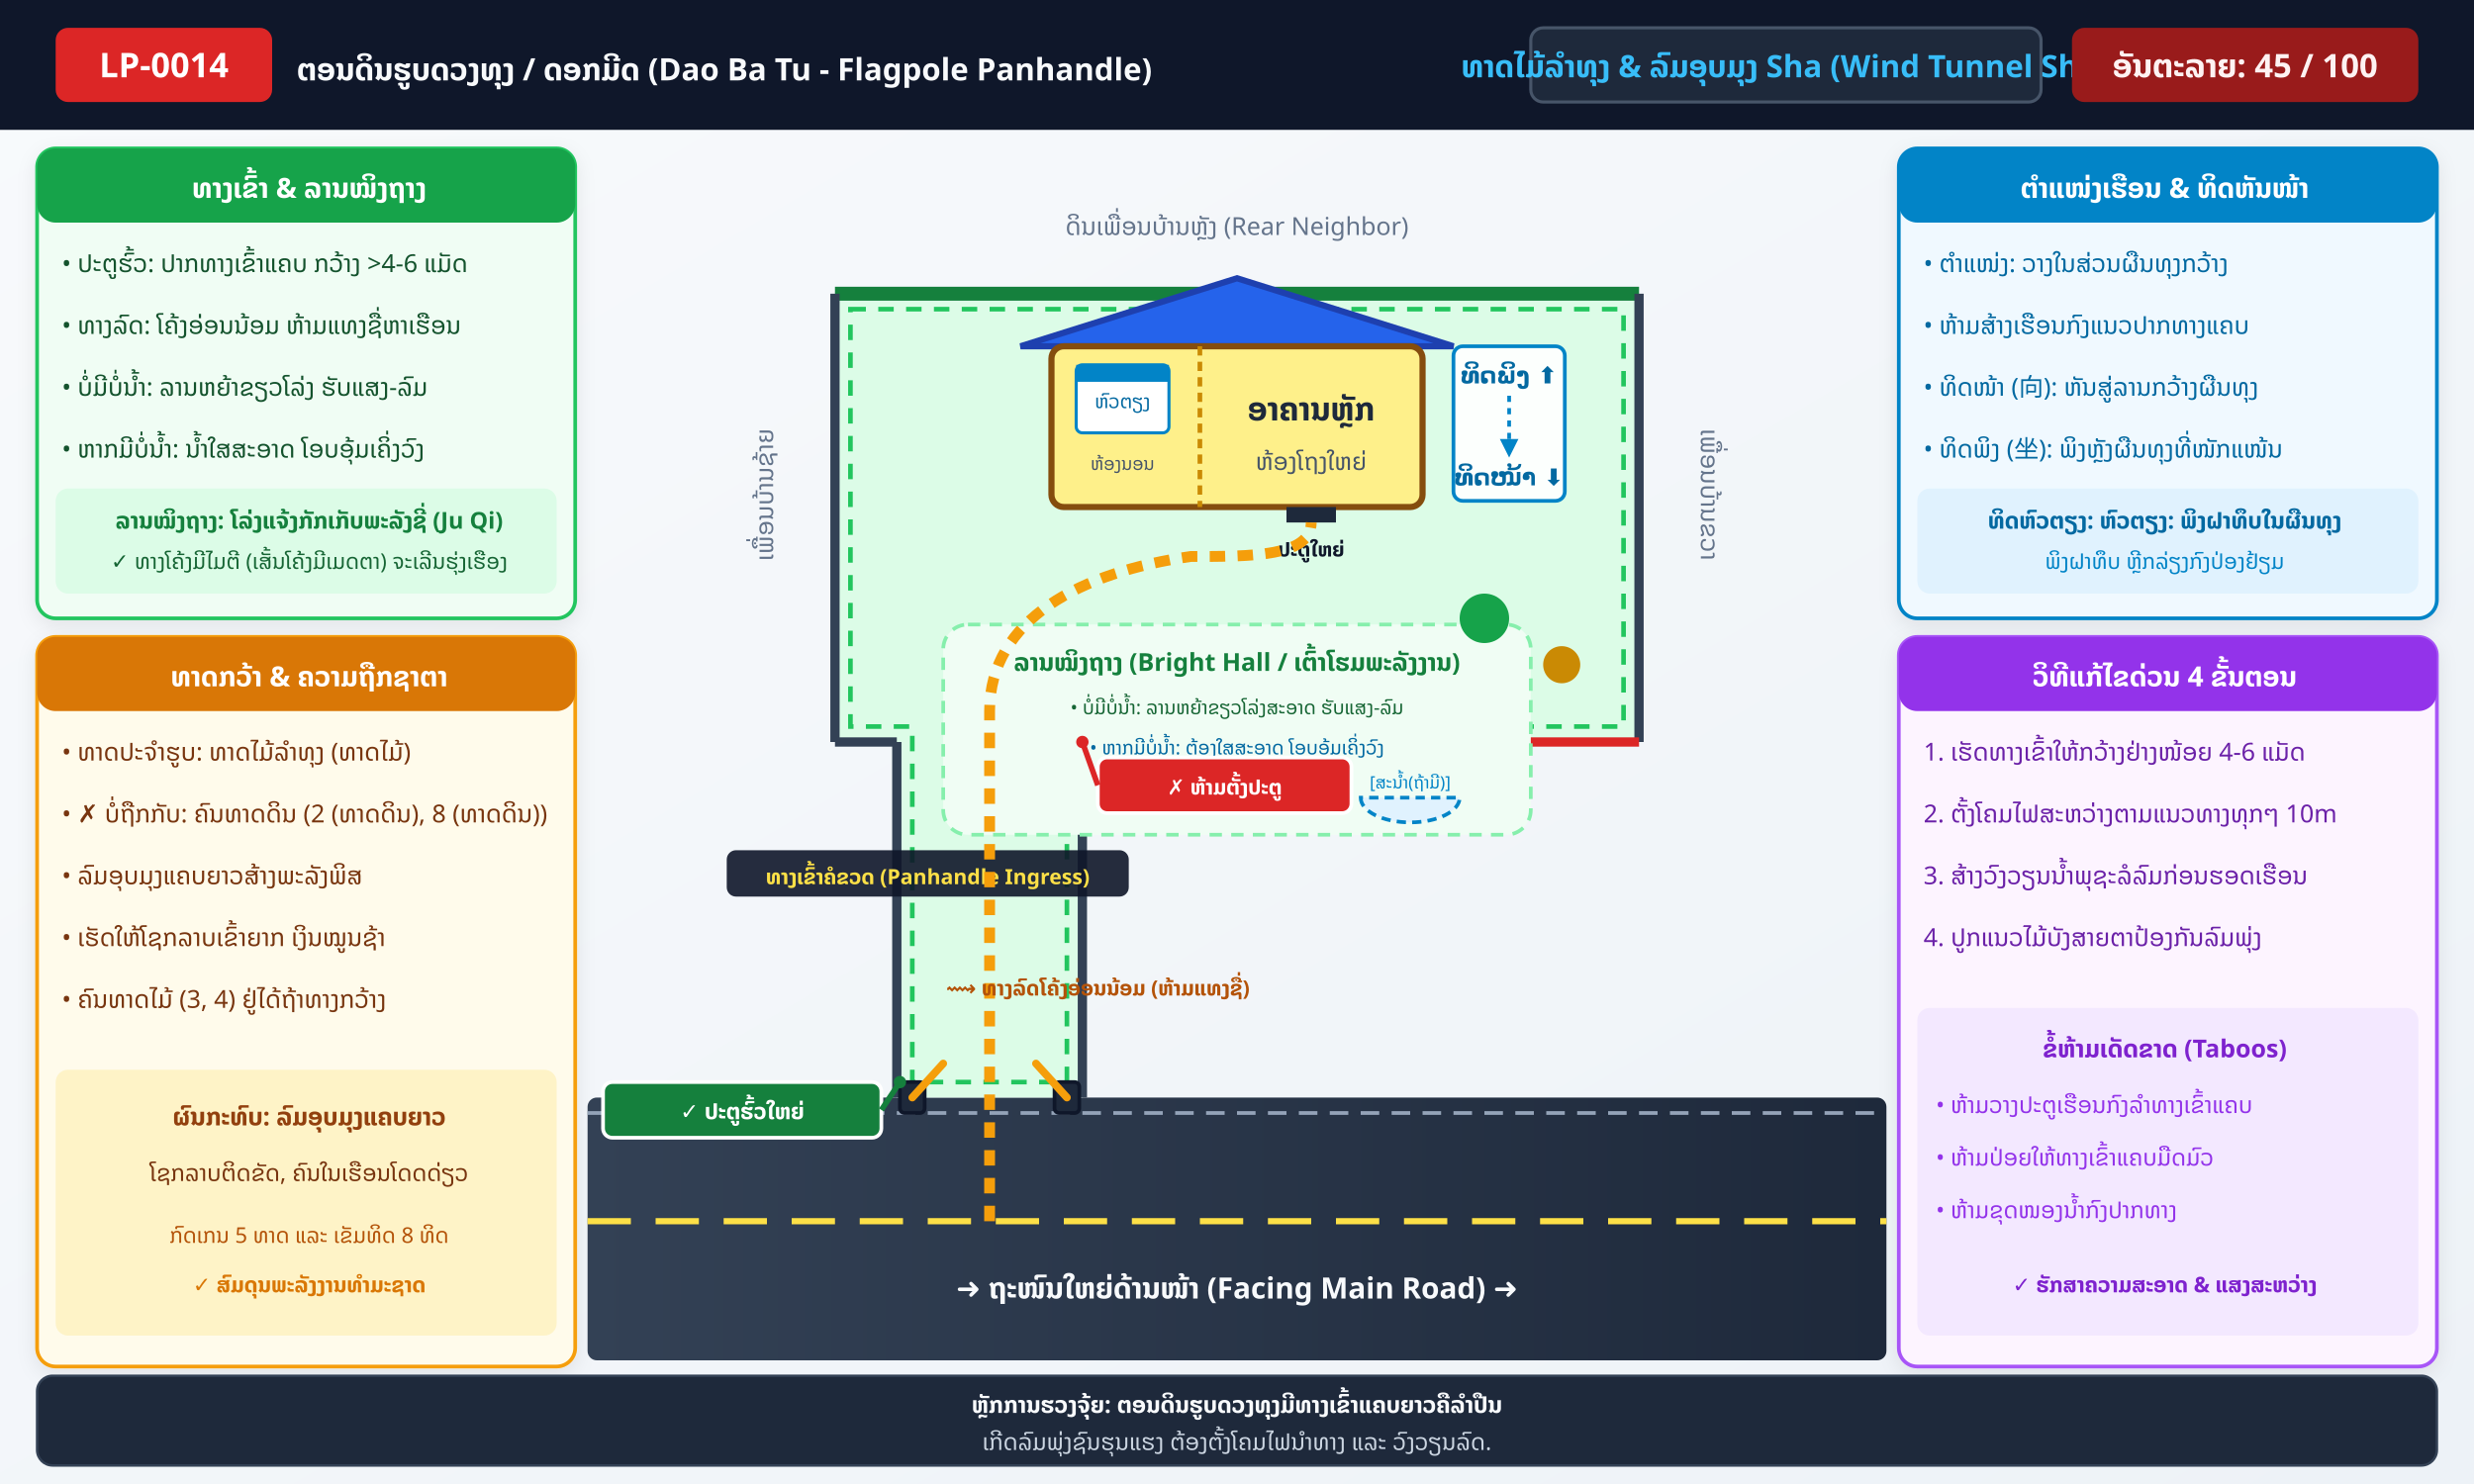
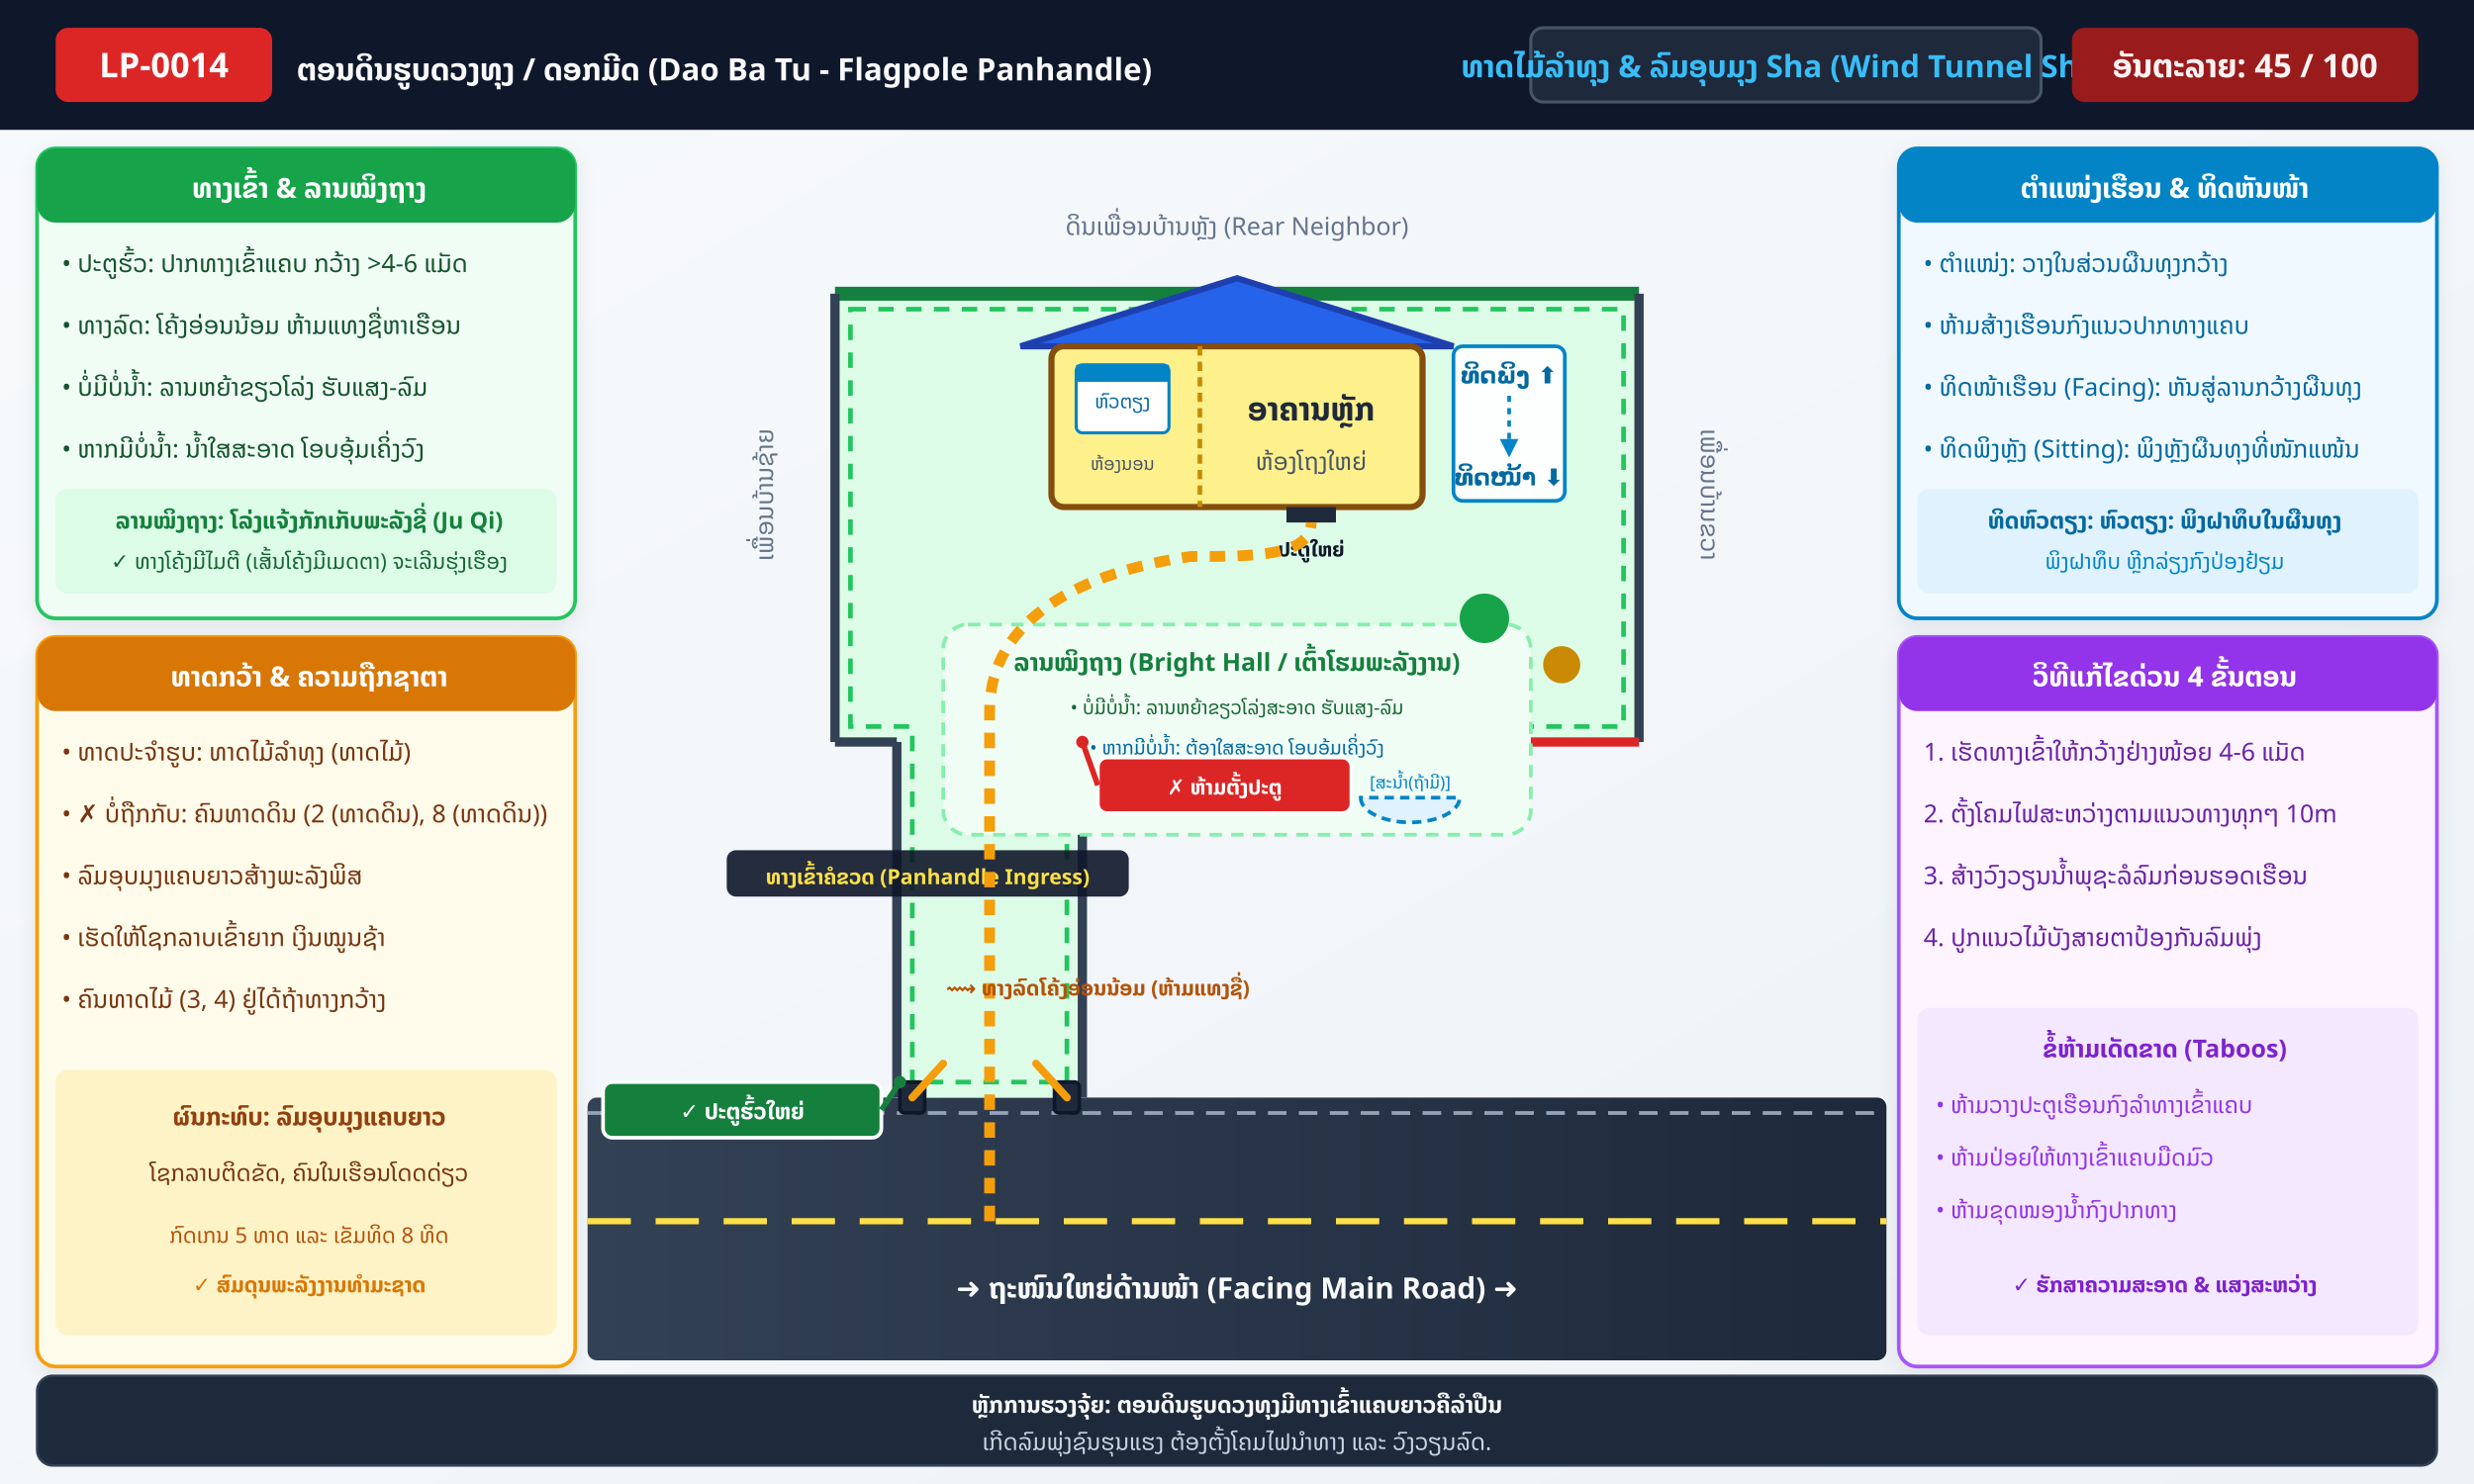
<svg xmlns="http://www.w3.org/2000/svg" viewBox="0 0 800 480" width="800" height="480">
  <defs>
    <linearGradient id="bgGrad" x1="0%" y1="0%" x2="100%" y2="100%">
      <stop offset="0%" stop-color="#F8FAFC" />
      <stop offset="100%" stop-color="#EDF2F7" />
    </linearGradient>
    <linearGradient id="roadGrad" x1="0%" y1="0%" x2="100%" y2="0%">
      <stop offset="0%" stop-color="#334155" />
      <stop offset="100%" stop-color="#1E293B" />
    </linearGradient>
    <filter id="shadow" x="-5%" y="-5%" width="110%" height="110%">
      <feDropShadow dx="0" dy="2" stdDeviation="3" flood-opacity="0.08" />
    </filter>
  </defs>
  <rect width="800" height="480" fill="url(#bgGrad)" />
  <rect x="0" y="0" width="800" height="42" fill="#0F172A" />
  <rect x="18" y="9" width="70" height="24" rx="4" fill="#DC2626" />
  <text x="53" y="25" font-family="'Segoe UI', sans-serif" font-weight="bold" font-size="11" fill="#FFFFFF" text-anchor="middle">LP-0014</text>
  <text x="96" y="26" font-family="'Noto Sans Lao', 'Segoe UI', sans-serif" font-weight="bold" font-size="10" fill="#F8FAFC">ຕອນດິນຮູບດວງທຸງ / ດອກມີດ (Dao Ba Tu - Flagpole Panhandle)</text>
  <rect x="495" y="9" width="165" height="24" rx="4" fill="#1E293B" stroke="#475569" stroke-width="1" />
  <text x="577" y="25" font-family="'Noto Sans Lao', 'Segoe UI', sans-serif" font-weight="bold" font-size="10" fill="#38BDF8" text-anchor="middle">ທາດໄມ້ລຳທຸງ &amp; ລົມອຸບມຸງ Sha (Wind Tunnel Sha)</text>
  <rect x="670" y="9" width="112" height="24" rx="4" fill="#991B1B" />
  <text x="726" y="25" font-family="'Noto Sans Lao', 'Segoe UI', sans-serif" font-weight="bold" font-size="10.5" fill="#FEF2F2" text-anchor="middle">ອັນຕະລາຍ: 45 / 100</text>
  <rect x="12" y="48" width="174" height="152" rx="6" fill="#F0FDF4" stroke="#22C55E" stroke-width="1.2" filter="url(#shadow)" />
  <rect x="12" y="48" width="174" height="24" rx="6" fill="#16A34A" />
  <text x="100" y="64" font-family="'Noto Sans Lao', 'Segoe UI', sans-serif" font-weight="bold" font-size="9" fill="#FFFFFF" text-anchor="middle">ທາງເຂົ້າ &amp; ລານໝິງຖາງ</text>
  <text x="20" y="88" font-family="'Noto Sans Lao', 'Segoe UI', sans-serif" font-size="8" fill="#14532D">• ປະຕູຮົ້ວ: ປາກທາງເຂົ້າແຄບ ກວ້າງ &gt;4-6 ແມັດ</text>
  <text x="20" y="108" font-family="'Noto Sans Lao', 'Segoe UI', sans-serif" font-size="8" fill="#14532D">• ທາງລົດ: ໂຄ້ງອ່ອນນ້ອມ ຫ້າມແທງຊື່ຫາເຮືອນ</text>
  <text x="20" y="128" font-family="'Noto Sans Lao', 'Segoe UI', sans-serif" font-size="8" fill="#14532D">• ບໍ່ມີບໍ່ນ້ຳ: ລານຫຍ້າຂຽວໂລ່ງ ຮັບແສງ-ລົມ</text>
  <text x="20" y="148" font-family="'Noto Sans Lao', 'Segoe UI', sans-serif" font-size="8" fill="#14532D">• ຫາກມີບໍ່ນ້ຳ: ນ້ຳໃສສະອາດ ໂອບອຸ້ມເຄິ່ງວົງ</text>
  <rect x="18" y="158" width="162" height="34" rx="4" fill="#DCFCE7" />
  <text x="100" y="171" font-family="'Noto Sans Lao', 'Segoe UI', sans-serif" font-weight="bold" font-size="7.5" fill="#15803D" text-anchor="middle">ລານໝິງຖາງ: ໂລ່ງແຈ້ງກັກເກັບພະລັງຊີ່ (Ju Qi)</text>
  <text x="100" y="184" font-family="'Noto Sans Lao', 'Segoe UI', sans-serif" font-size="7" fill="#166534" text-anchor="middle">✓ ທາງໂຄ້ງມີໄມຕີ (ເສັ້ນໂຄ້ງມີເມດຕາ) ຈະເລີນຮຸ່ງເຮືອງ</text>
  <rect x="12" y="206" width="174" height="236" rx="6" fill="#FFFBEB" stroke="#F59E0B" stroke-width="1.2" filter="url(#shadow)" />
  <rect x="12" y="206" width="174" height="24" rx="6" fill="#D97706" />
  <text x="100" y="222" font-family="'Noto Sans Lao', 'Segoe UI', sans-serif" font-weight="bold" font-size="9" fill="#FFFFFF" text-anchor="middle">ທາດກວ້າ &amp; ຄວາມຖືກຊາຕາ</text>
  <text x="20" y="246" font-family="'Noto Sans Lao', 'Segoe UI', sans-serif" font-size="8" fill="#78350F">• ທາດປະຈຳຮູບ: ທາດໄມ້ລຳທຸງ (ທາດໄມ້)</text>
  <text x="20" y="266" font-family="'Noto Sans Lao', 'Segoe UI', sans-serif" font-size="8" fill="#78350F">• ✗ ບໍ່ຖືກກັບ: ຄົນທາດດິນ (2 (ທາດດິນ), 8 (ທາດດິນ))</text>
  <text x="20" y="286" font-family="'Noto Sans Lao', 'Segoe UI', sans-serif" font-size="8" fill="#78350F">• ລົມອຸບມຸງແຄບຍາວສ້າງພະລັງພິສ</text>
  <text x="20" y="306" font-family="'Noto Sans Lao', 'Segoe UI', sans-serif" font-size="8" fill="#78350F">• ເຮັດໃຫ້ໂຊກລາບເຂົ້າຍາກ ເງິນໝູນຊ້າ</text>
  <text x="20" y="326" font-family="'Noto Sans Lao', 'Segoe UI', sans-serif" font-size="8" fill="#78350F">• ຄົນທາດໄມ້ (3, 4) ຢູ່ໄດ້ຖ້າທາງກວ້າງ</text>
  <rect x="18" y="346" width="162" height="86" rx="4" fill="#FEF3C7" />
  <text x="100" y="364" font-family="'Noto Sans Lao', 'Segoe UI', sans-serif" font-weight="bold" font-size="8" fill="#92400E" text-anchor="middle">ຜົນກະທົບ: ລົມອຸບມຸງແຄບຍາວ</text>
  <text x="100" y="382" font-family="'Noto Sans Lao', 'Segoe UI', sans-serif" font-size="7.5" fill="#78350F" text-anchor="middle">ໂຊກລາບຕິດຂັດ, ຄົນໃນເຮືອນໂດດດ່ຽວ</text>
  <text x="100" y="402" font-family="'Noto Sans Lao', 'Segoe UI', sans-serif" font-size="7" fill="#B45309" text-anchor="middle">ກົດເກນ 5 ທາດ ແລະ ເຂັມທິດ 8 ທິດ</text>
  <text x="100" y="418" font-family="'Noto Sans Lao', 'Segoe UI', sans-serif" font-weight="bold" font-size="7" fill="#D97706" text-anchor="middle">✓ ສົມດຸນພະລັງງານທຳມະຊາດ</text>
  <rect x="614" y="48" width="174" height="152" rx="6" fill="#F0F9FF" stroke="#0284C7" stroke-width="1.2" filter="url(#shadow)" />
  <rect x="614" y="48" width="174" height="24" rx="6" fill="#0284C7" />
  <text x="700" y="64" font-family="'Noto Sans Lao', 'Segoe UI', sans-serif" font-weight="bold" font-size="9" fill="#FFFFFF" text-anchor="middle">ຕຳແໜ່ງເຮືອນ &amp; ທິດຫັນໜ້າ</text>
  <text x="622" y="88" font-family="'Noto Sans Lao', 'Segoe UI', sans-serif" font-size="8" fill="#0369A1">• ຕຳແໜ່ງ: ວາງໃນສ່ວນຜືນທຸງກວ້າງ</text>
  <text x="622" y="108" font-family="'Noto Sans Lao', 'Segoe UI', sans-serif" font-size="8" fill="#0369A1">• ຫ້າມສ້າງເຮືອນກົງແນວປາກທາງແຄບ</text>
-   <text x="622" y="128" font-family="'Noto Sans Lao', 'Segoe UI', sans-serif" font-size="8" fill="#0369A1">• ທິດໜ້າ (向): ຫັນສູ່ລານກວ້າງຜືນທຸງ</text>
-   <text x="622" y="148" font-family="'Noto Sans Lao', 'Segoe UI', sans-serif" font-size="8" fill="#0369A1">• ທິດພິງ (坐): ພິງຫຼັງຜືນທຸງທີ່ໜັກແໜ້ນ</text>
+   <text x="622" y="128" font-family="'Noto Sans Lao', 'Segoe UI', sans-serif" font-size="8" fill="#0369A1">• ທິດໜ້າເຮືອນ (Facing): ຫັນສູ່ລານກວ້າງຜືນທຸງ</text>
+   <text x="622" y="148" font-family="'Noto Sans Lao', 'Segoe UI', sans-serif" font-size="8" fill="#0369A1">• ທິດພິງຫຼັງ (Sitting): ພິງຫຼັງຜືນທຸງທີ່ໜັກແໜ້ນ</text>
  <rect x="620" y="158" width="162" height="34" rx="4" fill="#E0F2FE" />
  <text x="700" y="171" font-family="'Noto Sans Lao', 'Segoe UI', sans-serif" font-weight="bold" font-size="7.5" fill="#0369A1" text-anchor="middle">ທິດຫົວຕຽງ: ຫົວຕຽງ: ພິງຝາທຶບໃນຜືນທຸງ</text>
  <text x="700" y="184" font-family="'Noto Sans Lao', 'Segoe UI', sans-serif" font-size="7" fill="#0284C7" text-anchor="middle">ພິງຝາທຶບ ຫຼີກລ່ຽງກົງປ່ອງຢ້ຽມ</text>
  <rect x="614" y="206" width="174" height="236" rx="6" fill="#FDF4FF" stroke="#A855F7" stroke-width="1.2" filter="url(#shadow)" />
  <rect x="614" y="206" width="174" height="24" rx="6" fill="#9333EA" />
  <text x="700" y="222" font-family="'Noto Sans Lao', 'Segoe UI', sans-serif" font-weight="bold" font-size="9" fill="#FFFFFF" text-anchor="middle">ວິທີແກ້ໄຂດ່ວນ 4 ຂັ້ນຕອນ</text>
  <text x="622" y="246" font-family="'Noto Sans Lao', 'Segoe UI', sans-serif" font-size="8" fill="#6B21A8">1. ເຮັດທາງເຂົ້າໃຫ້ກວ້າງຢ່າງໜ້ອຍ 4-6 ແມັດ</text>
  <text x="622" y="266" font-family="'Noto Sans Lao', 'Segoe UI', sans-serif" font-size="8" fill="#6B21A8">2. ຕັ້ງໂຄມໄຟສະຫວ່າງຕາມແນວທາງທຸກໆ 10m</text>
  <text x="622" y="286" font-family="'Noto Sans Lao', 'Segoe UI', sans-serif" font-size="8" fill="#6B21A8">3. ສ້າງວົງວຽນນ້ຳພຸຊະລໍລົມກ່ອນຮອດເຮືອນ</text>
  <text x="622" y="306" font-family="'Noto Sans Lao', 'Segoe UI', sans-serif" font-size="8" fill="#6B21A8">4. ປູກແນວໄມ້ບັງສາຍຕາປ້ອງກັນລົມພຸ່ງ</text>
  <rect x="620" y="326" width="162" height="106" rx="4" fill="#F3E8FF" />
  <text x="700" y="342" font-family="'Noto Sans Lao', 'Segoe UI', sans-serif" font-weight="bold" font-size="8" fill="#7E22CE" text-anchor="middle">ຂໍ້ຫ້າມເດັດຂາດ (Taboos)</text>
  <text x="626" y="360" font-family="'Noto Sans Lao', 'Segoe UI', sans-serif" font-size="7.5" fill="#9333EA">• ຫ້າມວາງປະຕູເຮືອນກົງລຳທາງເຂົ້າແຄບ</text>
  <text x="626" y="377" font-family="'Noto Sans Lao', 'Segoe UI', sans-serif" font-size="7.5" fill="#9333EA">• ຫ້າມປ່ອຍໃຫ້ທາງເຂົ້າແຄບມືດມົວ</text>
  <text x="626" y="394" font-family="'Noto Sans Lao', 'Segoe UI', sans-serif" font-size="7.5" fill="#9333EA">• ຫ້າມຂຸດໜອງນ້ຳກົງປາກທາງ</text>
  <text x="700" y="418" font-family="'Noto Sans Lao', 'Segoe UI', sans-serif" font-weight="bold" font-size="7" fill="#7E22CE" text-anchor="middle">✓ ຮັກສາຄວາມສະອາດ &amp; ແສງສະຫວ່າງ</text>
  <rect x="190" y="355" width="420" height="85" fill="url(#roadGrad)" rx="3" />
  <line x1="190" y1="395" x2="610" y2="395" stroke="#FDE047" stroke-width="2" stroke-dasharray="14,8" />
  <line x1="190" y1="360" x2="610" y2="360" stroke="#94A3B8" stroke-width="1.2" stroke-dasharray="6,4" />
  <text x="400" y="420" font-family="'Noto Sans Lao', 'Segoe UI', sans-serif" font-weight="bold" font-size="9.5" fill="#F8FAFC" text-anchor="middle">➜ ຖະໜົນໃຫຍ່ດ້ານໜ້າ (Facing Main Road) ➜</text>
  <g>
    <text x="400" y="76" font-family="'Noto Sans Lao', 'Segoe UI', sans-serif" font-size="8" fill="#64748B" text-anchor="middle">ດິນເພື່ອນບ້ານຫຼັງ (Rear Neighbor)</text>
    <text x="250" y="160" font-family="'Noto Sans Lao', 'Segoe UI', sans-serif" font-size="8" fill="#64748B" text-anchor="middle" transform="rotate(-90 250 160)">ເພື່ອນບ້ານຊ້າຍ</text>
    <text x="550" y="160" font-family="'Noto Sans Lao', 'Segoe UI', sans-serif" font-size="8" fill="#64748B" text-anchor="middle" transform="rotate(90 550 160)">ເພື່ອນບ້ານຂວາ</text>
    <path d="M 270 95 L 530 95 L 530 240 L 350 240 L 350 355 L 290 355 L 290 240 L 270 240 Z" fill="#DCFCE7" />
    <path d="M 275 100 L 525 100 L 525 235 L 345 235 L 345 350 L 295 350 L 295 235 L 275 235 Z" fill="none" stroke="#22C55E" stroke-width="1.5" stroke-dasharray="5,4" />
    <line x1="270" y1="95" x2="530" y2="95" stroke="#15803D" stroke-width="4.5" />
    <line x1="270" y1="95" x2="270" y2="240" stroke="#334155" stroke-width="3" />
    <line x1="270" y1="240" x2="290" y2="240" stroke="#334155" stroke-width="3" />
    <line x1="290" y1="240" x2="290" y2="355" stroke="#334155" stroke-width="3" />
    <line x1="530" y1="95" x2="530" y2="240" stroke="#334155" stroke-width="3" />
    <line x1="530" y1="240" x2="350" y2="240" stroke="#DC2626" stroke-width="3" />
    <line x1="350" y1="240" x2="350" y2="355" stroke="#334155" stroke-width="3" />
    <rect x="235" y="275" width="130" height="15" rx="3" fill="#0F172A" fill-opacity="0.9" />
    <text x="300" y="286" font-family="'Noto Sans Lao', 'Segoe UI', sans-serif" font-weight="bold" font-size="6.8" fill="#FDE047" text-anchor="middle">ທາງເຂົ້າຄໍຂວດ (Panhandle Ingress)</text>
    <polygon points="330,112 400,90 470,112" fill="#2563EB" stroke="#1E40AF" stroke-width="2" />
    <rect x="340" y="112" width="120" height="52" fill="#FEF08A" stroke="#854D0E" stroke-width="2" rx="4" />
    <line x1="388" y1="112" x2="388" y2="164" stroke="#CA8A04" stroke-width="1.5" stroke-dasharray="3,2" />
    <rect x="348" y="118" width="30" height="22" rx="2" fill="#FFFFFF" stroke="#0284C7" stroke-width="1" />
    <rect x="348" y="118" width="30" height="5.5" fill="#0284C7" />
    <text x="363" y="132" font-family="'Noto Sans Lao', 'Segoe UI', sans-serif" font-size="6.2" fill="#0369A1" text-anchor="middle">ຫົວຕຽງ</text>
    <text x="363" y="152" font-family="'Noto Sans Lao', 'Segoe UI', sans-serif" font-size="5.8" fill="#475569" text-anchor="middle">ຫ້ອງນອນ</text>
    <text x="424" y="136" font-family="'Noto Sans Lao', 'Segoe UI', sans-serif" font-weight="bold" font-size="10.5" fill="#1E293B" text-anchor="middle">ອາຄານຫຼັກ</text>
    <text x="424" y="152" font-family="'Noto Sans Lao', 'Segoe UI', sans-serif" font-size="7.8" fill="#475569" text-anchor="middle">ຫ້ອງໂຖງໃຫຍ່</text>
    <rect x="416" y="164" width="16" height="5" fill="#1E293B" />
    <text x="424" y="180" font-family="'Noto Sans Lao', 'Segoe UI', sans-serif" font-weight="bold" font-size="6.5" fill="#0F172A" text-anchor="middle">ປະຕູໃຫຍ່</text>
    <g transform="translate(470, 112)">
      <rect x="0" y="0" width="36" height="50" rx="3" fill="#FFFFFF" fill-opacity="0.92" stroke="#0284C7" stroke-width="1.2" />
      <text x="18" y="12" font-family="'Segoe UI', sans-serif" font-weight="bold" font-size="7.5" fill="#0369A1" text-anchor="middle">ທິດພິງ ⬆</text>
      <line x1="18" y1="16" x2="18" y2="34" stroke="#0284C7" stroke-width="1.2" stroke-dasharray="2,2" />
      <polygon points="18,36 15,30 21,30" fill="#0284C7" />
      <text x="18" y="45" font-family="'Segoe UI', sans-serif" font-weight="bold" font-size="7.5" fill="#0369A1" text-anchor="middle">ທິດໜ້າ ⬇</text>
    </g>
    <rect x="305" y="202" width="190" height="68" rx="8" fill="#F0FDF4" stroke="#86EFAC" stroke-width="1.2" stroke-dasharray="4,3" />
    <text x="400" y="217" font-family="'Noto Sans Lao', 'Segoe UI', sans-serif" font-weight="bold" font-size="8" fill="#15803D" text-anchor="middle">ລານໝິງຖາງ (Bright Hall / ເຕົ້າໂຮມພະລັງງານ)</text>
    <text x="400" y="231" font-family="'Noto Sans Lao', 'Segoe UI', sans-serif" font-size="6.2" fill="#166534" text-anchor="middle">• ບໍ່ມີບໍ່ນ້ຳ: ລານຫຍ້າຂຽວໂລ່ງສະອາດ ຮັບແສງ-ລົມ</text>
    <text x="400" y="244" font-family="'Noto Sans Lao', 'Segoe UI', sans-serif" font-size="6.2" fill="#0369A1" text-anchor="middle">• ຫາກມີບໍ່ນ້ຳ: ຕ້ອງໃສສະອາດ ໂອບອຸ້ມເຄິ່ງວົງ</text>
    <path d="M 440 258 A 16 8 0 0 0 472 258 Z" fill="#E0F2FE" stroke="#0284C7" stroke-width="1.2" stroke-dasharray="3,2" />
    <text x="456" y="255" font-family="'Noto Sans Lao', 'Segoe UI', sans-serif" font-size="5.5" fill="#0284C7" text-anchor="middle">[ສະນ້ຳ(ຖ້າມີ)]</text>
    <rect x="291" y="350" width="8" height="10" rx="1.5" fill="#1E293B" stroke="#0F172A" stroke-width="1.2" />
    <rect x="341" y="350" width="8" height="10" rx="1.5" fill="#1E293B" stroke="#0F172A" stroke-width="1.2" />
    <line x1="295" y1="355" x2="305" y2="344" stroke="#F59E0B" stroke-width="2.5" stroke-linecap="round" />
    <line x1="345" y1="355" x2="335" y2="344" stroke="#F59E0B" stroke-width="2.5" stroke-linecap="round" />
    <path d="M 320 395 L 320 230 C 320 200 350 185 385 180 C 405 180 424 180 424 169" fill="none" stroke="#F59E0B" stroke-width="3.5" stroke-dasharray="5,4" />
    <text x="355" y="322" font-family="'Noto Sans Lao', 'Segoe UI', sans-serif" font-weight="bold" font-size="6.8" fill="#B45309" text-anchor="middle">⟿ ທາງລົດໂຄ້ງອ່ອນນ້ອມ (ຫ້າມແທງຊື່)</text>
    <g transform="translate(195, 350)">
      <rect x="0" y="0" width="90" height="18" rx="3" fill="#15803D" stroke="#FFFFFF" stroke-width="1.2" />
      <text x="45" y="12" font-family="'Noto Sans Lao', 'Segoe UI', sans-serif" font-weight="bold" font-size="7.2" fill="#FFFFFF" text-anchor="middle">✓ ປະຕູຮົ້ວໃຫຍ່</text>
      <line x1="90" y1="9" x2="96" y2="0" stroke="#15803D" stroke-width="1.8" />
      <circle cx="96" cy="0" r="2" fill="#15803D" />
    </g>
    <g transform="translate(355, 245)">
      <rect x="0" y="0" width="82" height="18" rx="3" fill="#DC2626" stroke="#FFFFFF" stroke-width="1.2" />
      <text x="41" y="12" font-family="'Noto Sans Lao', 'Segoe UI', sans-serif" font-weight="bold" font-size="6.8" fill="#FFFFFF" text-anchor="middle">✗ ຫ້າມຕັ້ງປະຕູ</text>
      <line x1="0" y1="9" x2="-5" y2="-5" stroke="#DC2626" stroke-width="1.8" />
      <circle cx="-5" cy="-5" r="2" fill="#DC2626" />
    </g>
    <circle cx="480" cy="200" r="8" fill="#16A34A" />
    <circle cx="505" cy="215" r="6" fill="#CA8A04" />
  </g>
  <rect x="12" y="445" width="776" height="29" rx="5" fill="#1E293B" stroke="#334155" stroke-width="0.8" />
  <text x="400" y="457" font-family="'Noto Sans Lao', 'Segoe UI', sans-serif" font-weight="bold" font-size="7.5" fill="#F8FAFC" text-anchor="middle">ຫຼັກການຮວງຈຸ້ຍ: ຕອນດິນຮູບດວງທຸງມີທາງເຂົ້າແຄບຍາວຄືລຳປືນ</text>
  <text x="400" y="469" font-family="'Noto Sans Lao', 'Segoe UI', sans-serif" font-size="7.5" fill="#CBD5E1" text-anchor="middle">ເກີດລົມພຸ່ງຊົນຮຸນແຮງ ຕ້ອງຕັ້ງໂຄມໄຟນຳທາງ ແລະ ວົງວຽນລົດ.</text>
</svg>
